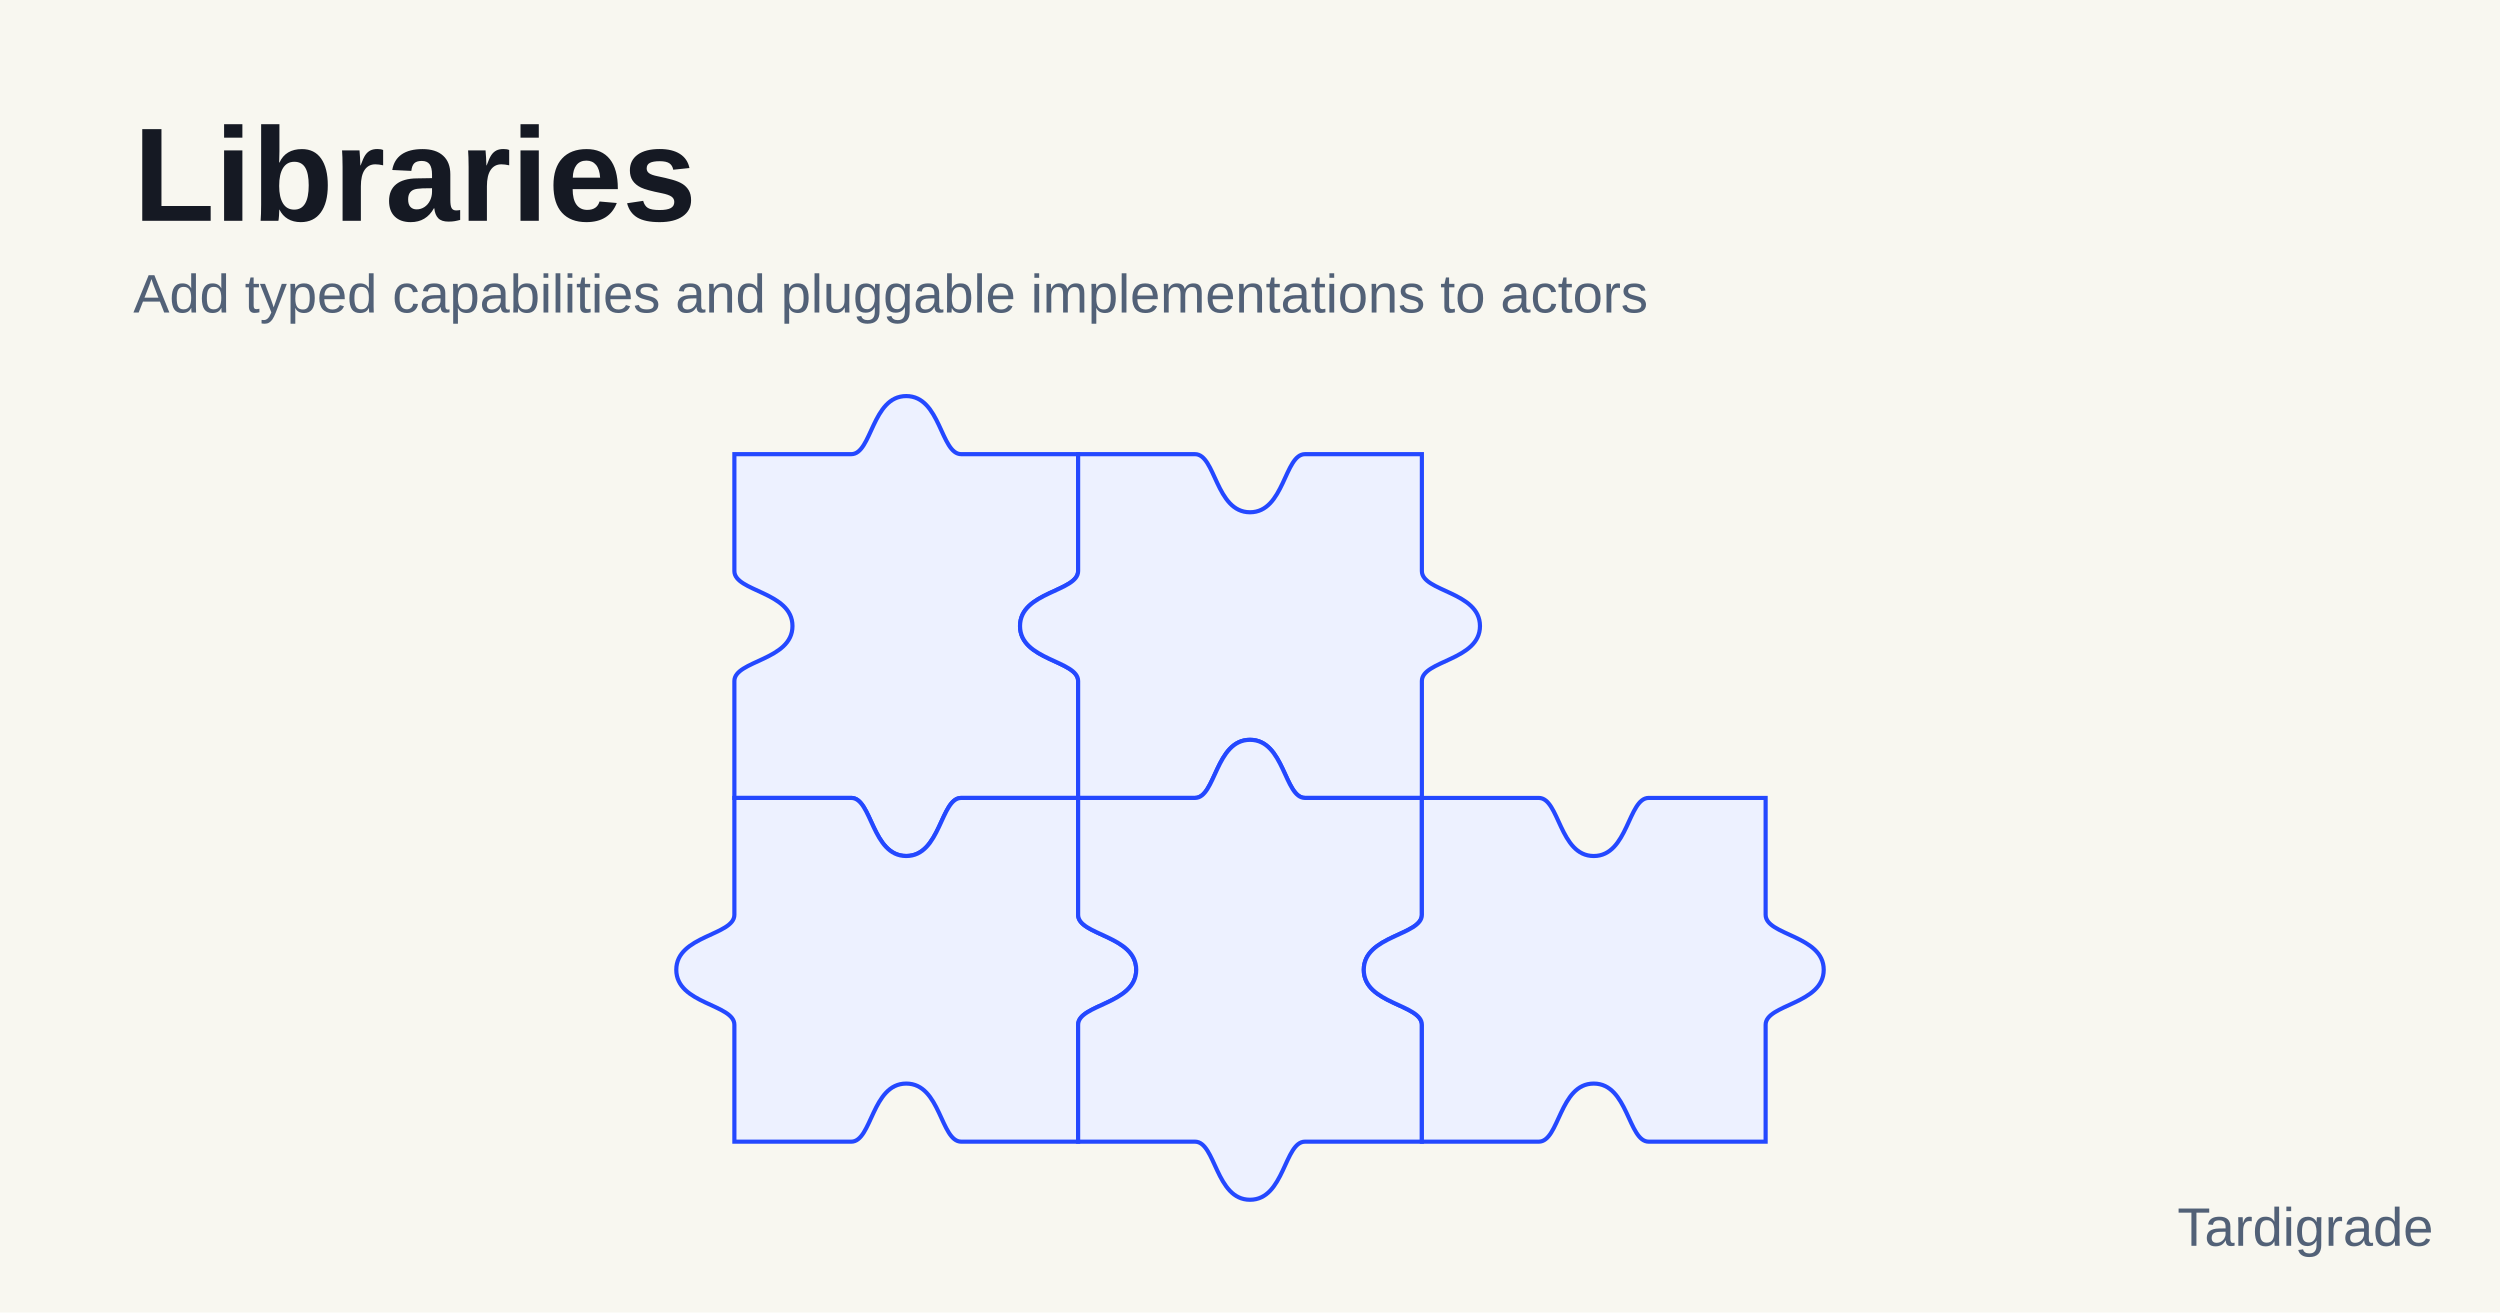
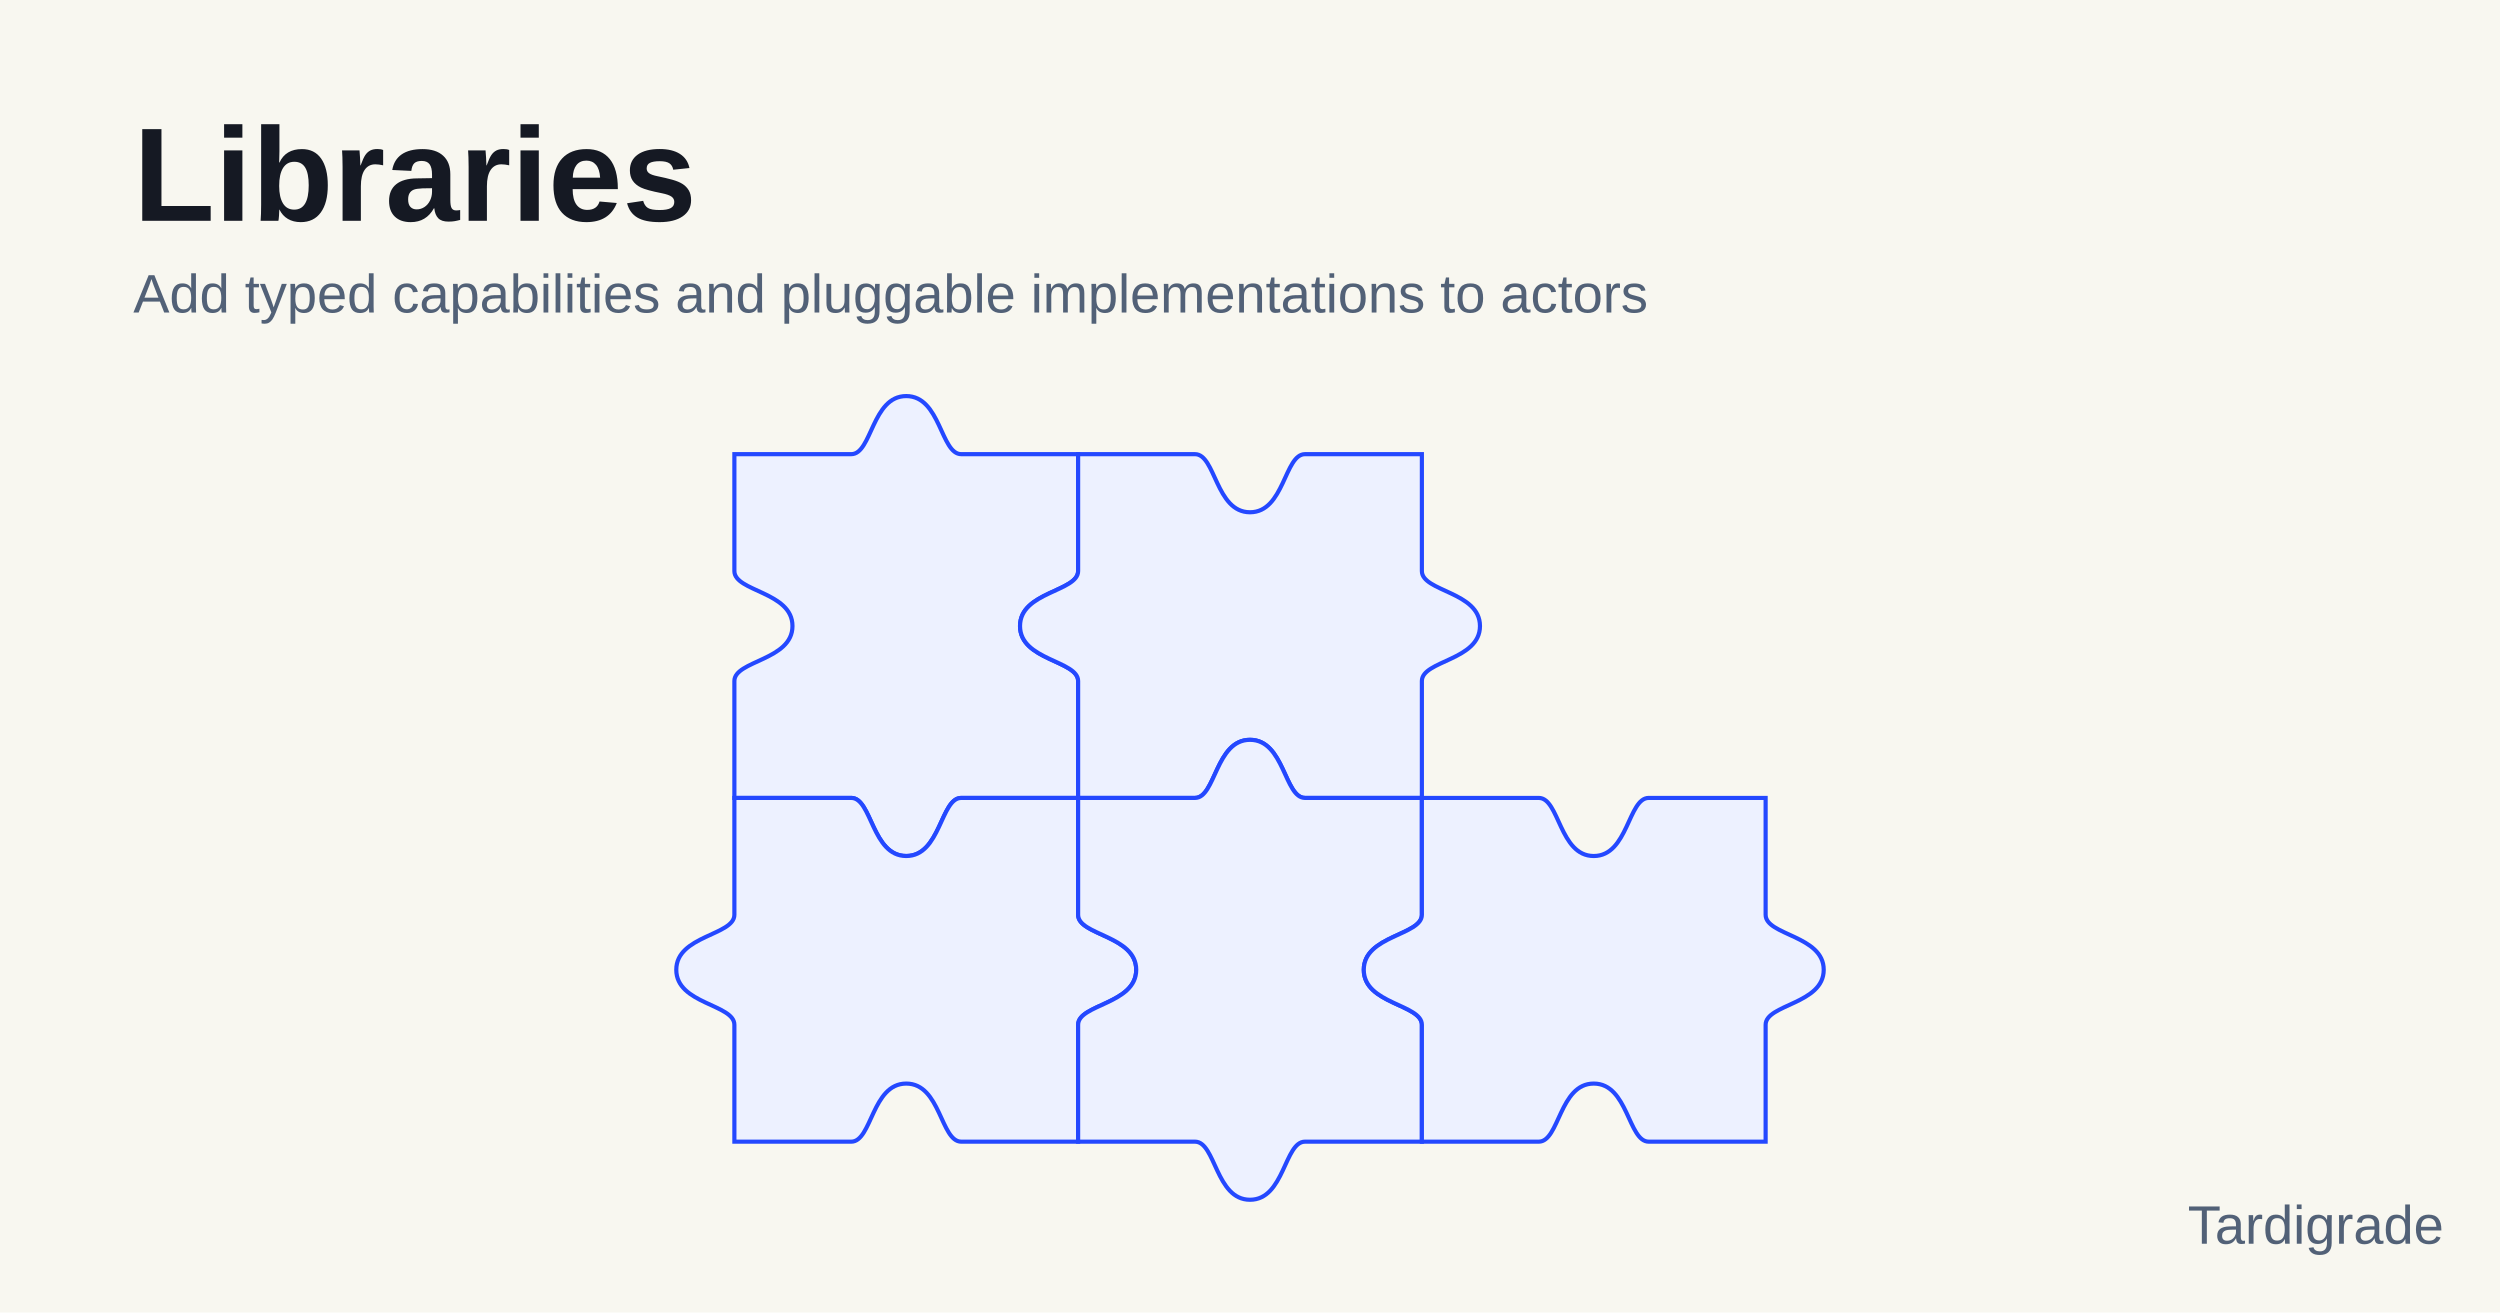
<svg xmlns="http://www.w3.org/2000/svg" width="1200" height="630" viewBox="0 0 1200 630">
  <rect width="1200" height="630" fill="#f8f7f0" />
  <style>
    .piece { fill: #edf1ff; stroke: #2448ff; stroke-width: 2; vector-effect: non-scaling-stroke; }
  </style>
  <text x="64" y="106" fill="#151923" font-family="Arial, sans-serif" font-size="64" font-weight="600">Libraries</text>
  <text x="64" y="150" fill="#526177" font-family="Arial, sans-serif" font-size="26">Add typed capabilities and pluggable implementations to actors</text>
  <g transform="translate(352.5 218) scale(1.65)">
    <path class="piece" d="M 0 0 L 34.0 0.0 C 40.0 0.0 40.0 -16.9 50.0 -16.9 C 60.0 -16.9 60.0 0.0 66.0 0.0 L 100.0 0.0 L 100.0 34.0 C 100.0 40.0 83.1 40.0 83.1 50.0 C 83.1 60.0 100.0 60.0 100.0 66.0 L 100.0 100.0 L 66.0 100.0 C 60.0 100.0 60.0 116.9 50.0 116.9 C 40.0 116.9 40.0 100.0 34.0 100.0 L 0.0 100.0 L 0.0 66.0 C 0.0 60.0 16.9 60.0 16.9 50.0 C 16.9 40.0 0.0 40.0 0.0 34.0 L 0.0 0.0 Z" />
    <path class="piece" d="M 100 0 L 134.0 0.0 C 140.0 0.0 140.0 16.9 150.0 16.9 C 160.0 16.9 160.0 0.0 166.0 0.0 L 200.0 0.0 L 200.0 34.0 C 200.0 40.0 216.9 40.0 216.9 50.0 C 216.9 60.0 200.0 60.0 200.0 66.0 L 200.0 100.0 L 166.0 100.0 C 160.0 100.0 160.0 83.1 150.0 83.1 C 140.0 83.1 140.0 100.0 134.0 100.0 L 100.0 100.0 L 100.0 66.0 C 100.0 60.0 83.1 60.0 83.1 50.0 C 83.1 40.0 100.0 40.0 100.0 34.0 L 100.0 0.0 Z" />
    <path class="piece" d="M 0 100 L 34.0 100.0 C 40.0 100.0 40.0 116.9 50.0 116.9 C 60.0 116.9 60.0 100.0 66.0 100.0 L 100.0 100.0 L 100.0 134.0 C 100.0 140.0 116.9 140.0 116.9 150.0 C 116.9 160.0 100.0 160.0 100.0 166.0 L 100.0 200.0 L 66.0 200.0 C 60.0 200.0 60.0 183.1 50.0 183.1 C 40.0 183.1 40.0 200.0 34.0 200.0 L 0.0 200.0 L 0.0 166.0 C 0.0 160.0 -16.9 160.0 -16.9 150.0 C -16.9 140.0 0.0 140.0 0.0 134.0 L 0.0 100.0 Z" />
    <path class="piece" d="M 100 100 L 134.0 100.0 C 140.0 100.0 140.0 83.1 150.0 83.1 C 160.0 83.1 160.0 100.0 166.0 100.0 L 200.0 100.0 L 200.0 134.0 C 200.0 140.0 183.1 140.0 183.1 150.0 C 183.1 160.0 200.0 160.0 200.0 166.0 L 200.0 200.0 L 166.0 200.0 C 160.0 200.0 160.0 216.9 150.0 216.9 C 140.0 216.9 140.0 200.0 134.0 200.0 L 100.0 200.0 L 100.0 166.0 C 100.0 160.0 116.9 160.0 116.9 150.0 C 116.9 140.0 100.0 140.0 100.0 134.0 L 100.0 100.0 Z" />
    <path class="piece" d="M 200 100 L 234.0 100.0 C 240.0 100.0 240.0 116.9 250.0 116.9 C 260.0 116.9 260.0 100.0 266.0 100.0 L 300.0 100.0 L 300.0 134.0 C 300.0 140.0 316.9 140.0 316.9 150.0 C 316.9 160.0 300.0 160.0 300.0 166.0 L 300.0 200.0 L 266.0 200.0 C 260.0 200.0 260.0 183.1 250.0 183.1 C 240.0 183.1 240.0 200.0 234.0 200.0 L 200.0 200.0 L 200.0 166.0 C 200.0 160.0 183.1 160.0 183.1 150.0 C 183.1 140.0 200.0 140.0 200.0 134.0 L 200.0 100.0 Z" />
  </g>
-   <text x="1168" y="598" text-anchor="end" fill="#526177" font-family="Arial, sans-serif" font-size="26">Tardigrade</text>
+   <text x="1173" y="597" text-anchor="end" fill="#526177" font-family="Arial, sans-serif" font-size="26">Tardigrade</text>
</svg>
